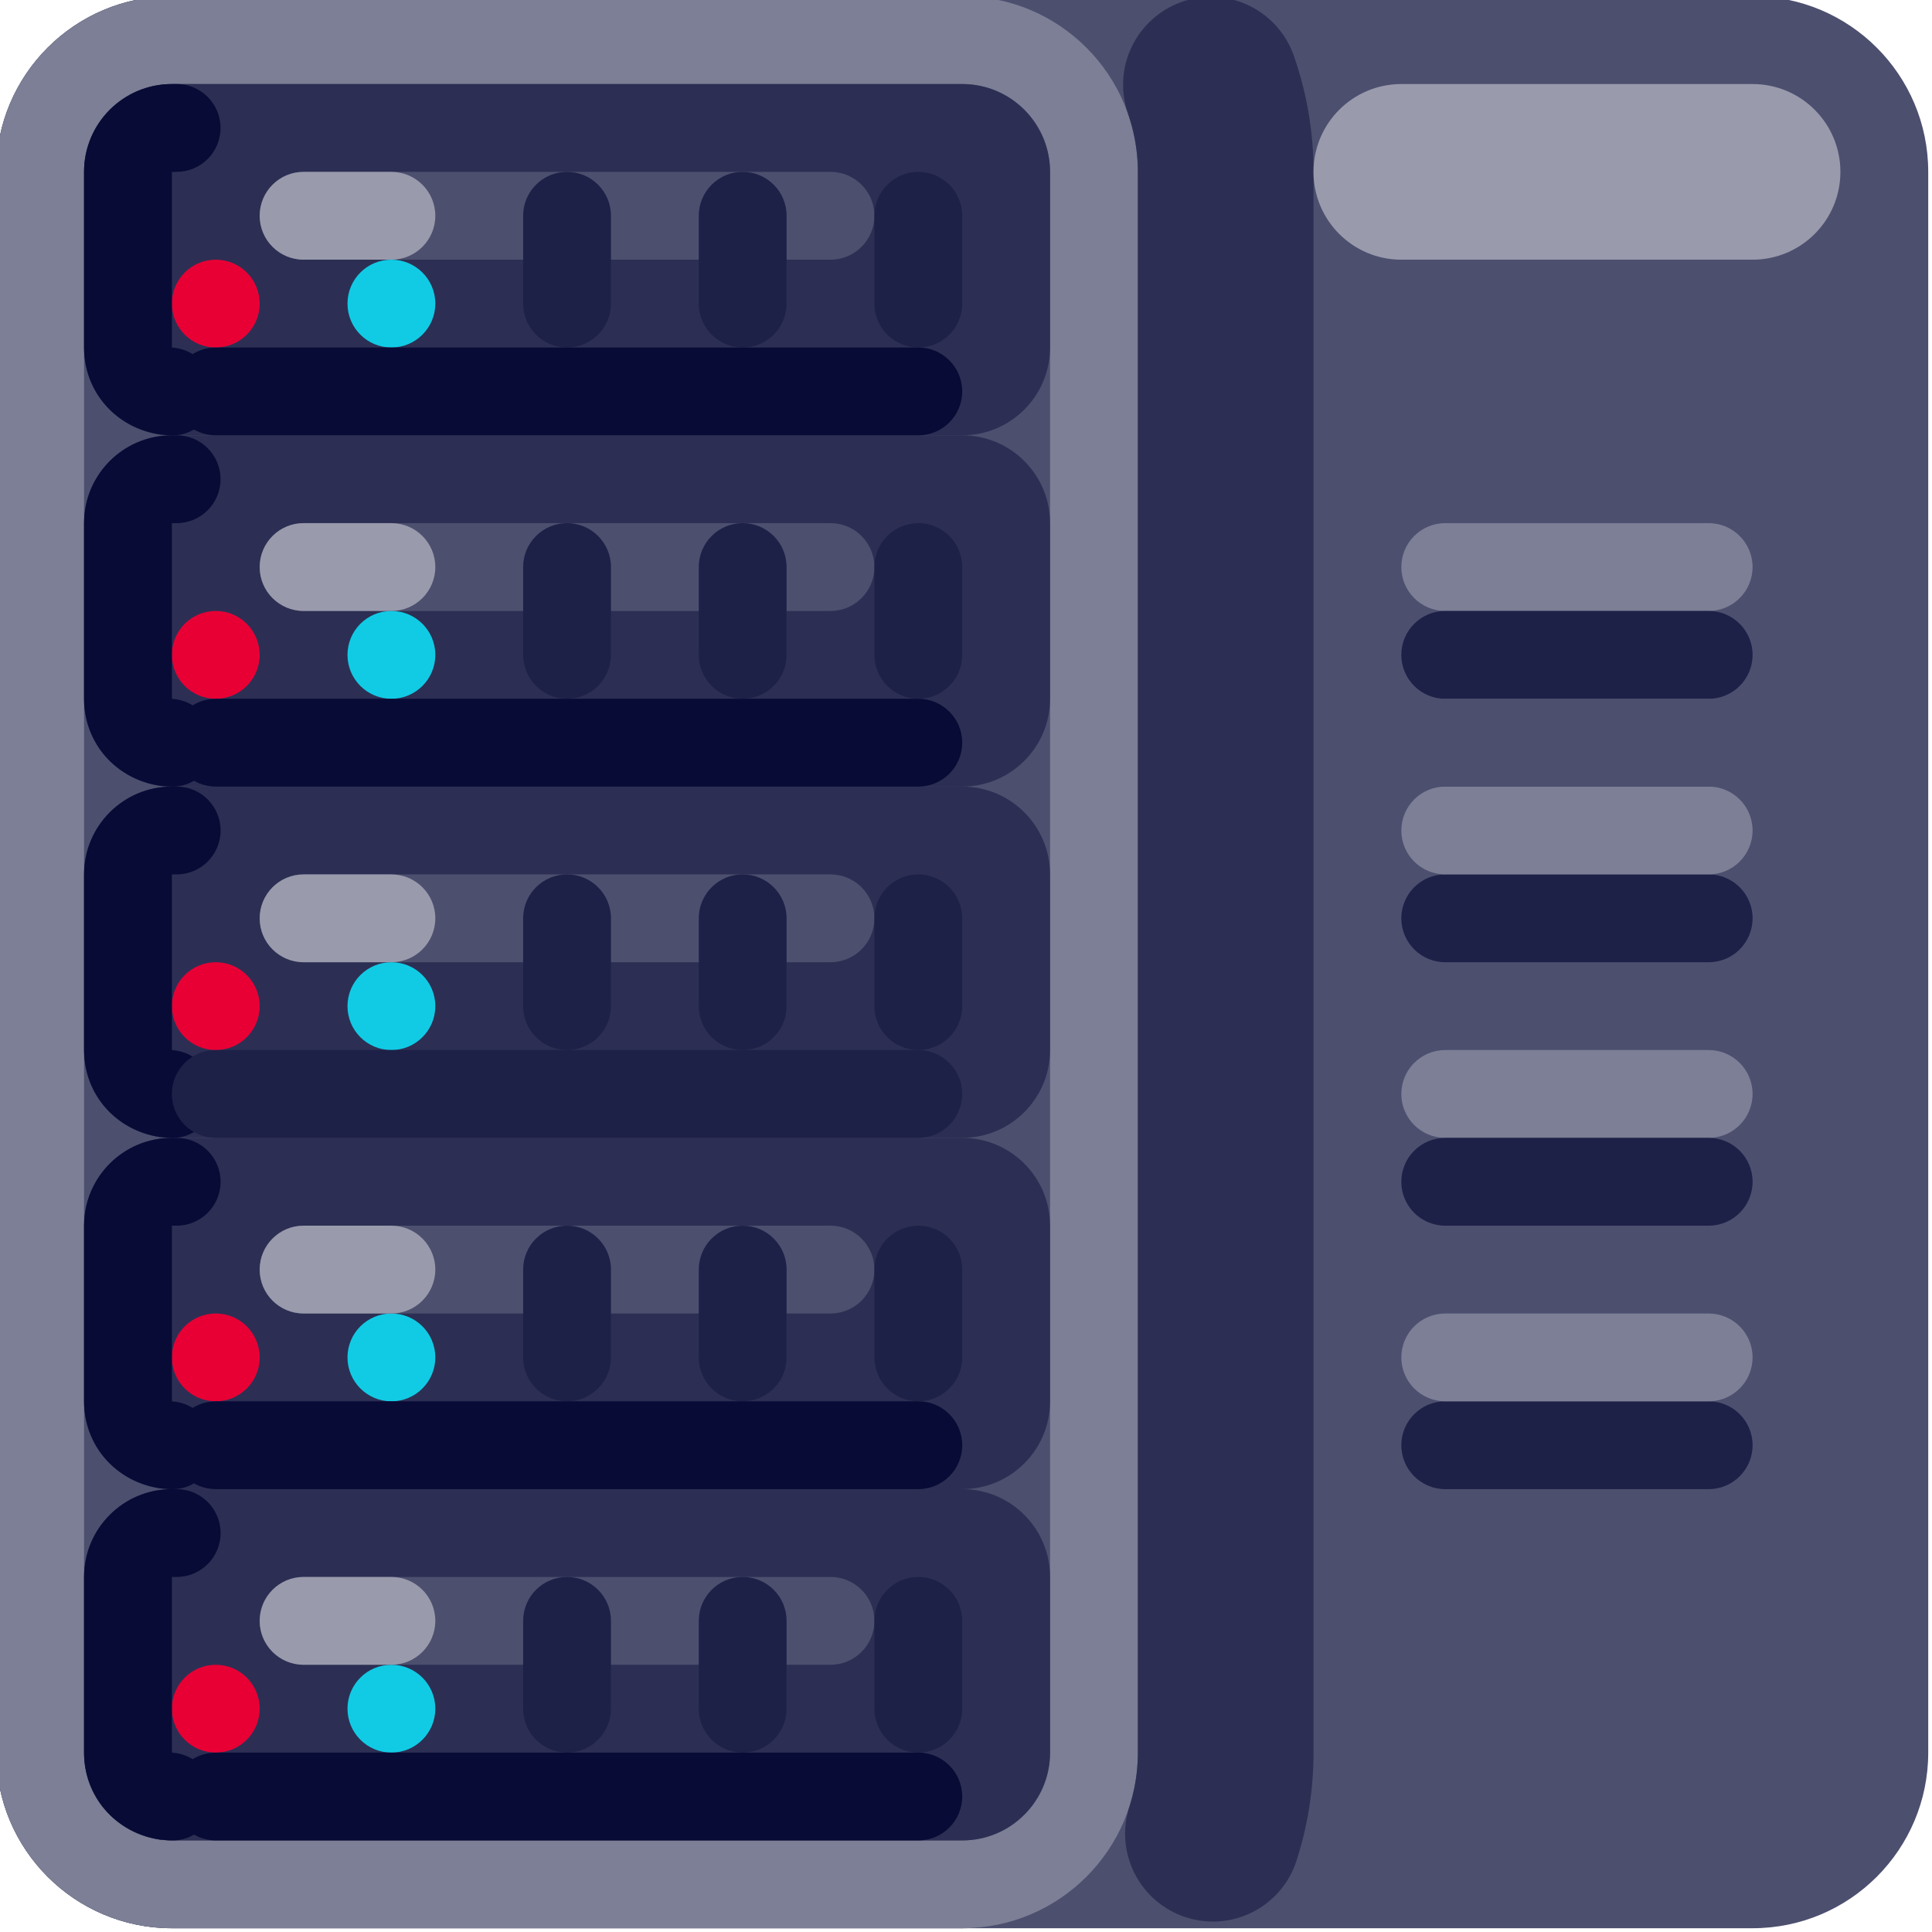
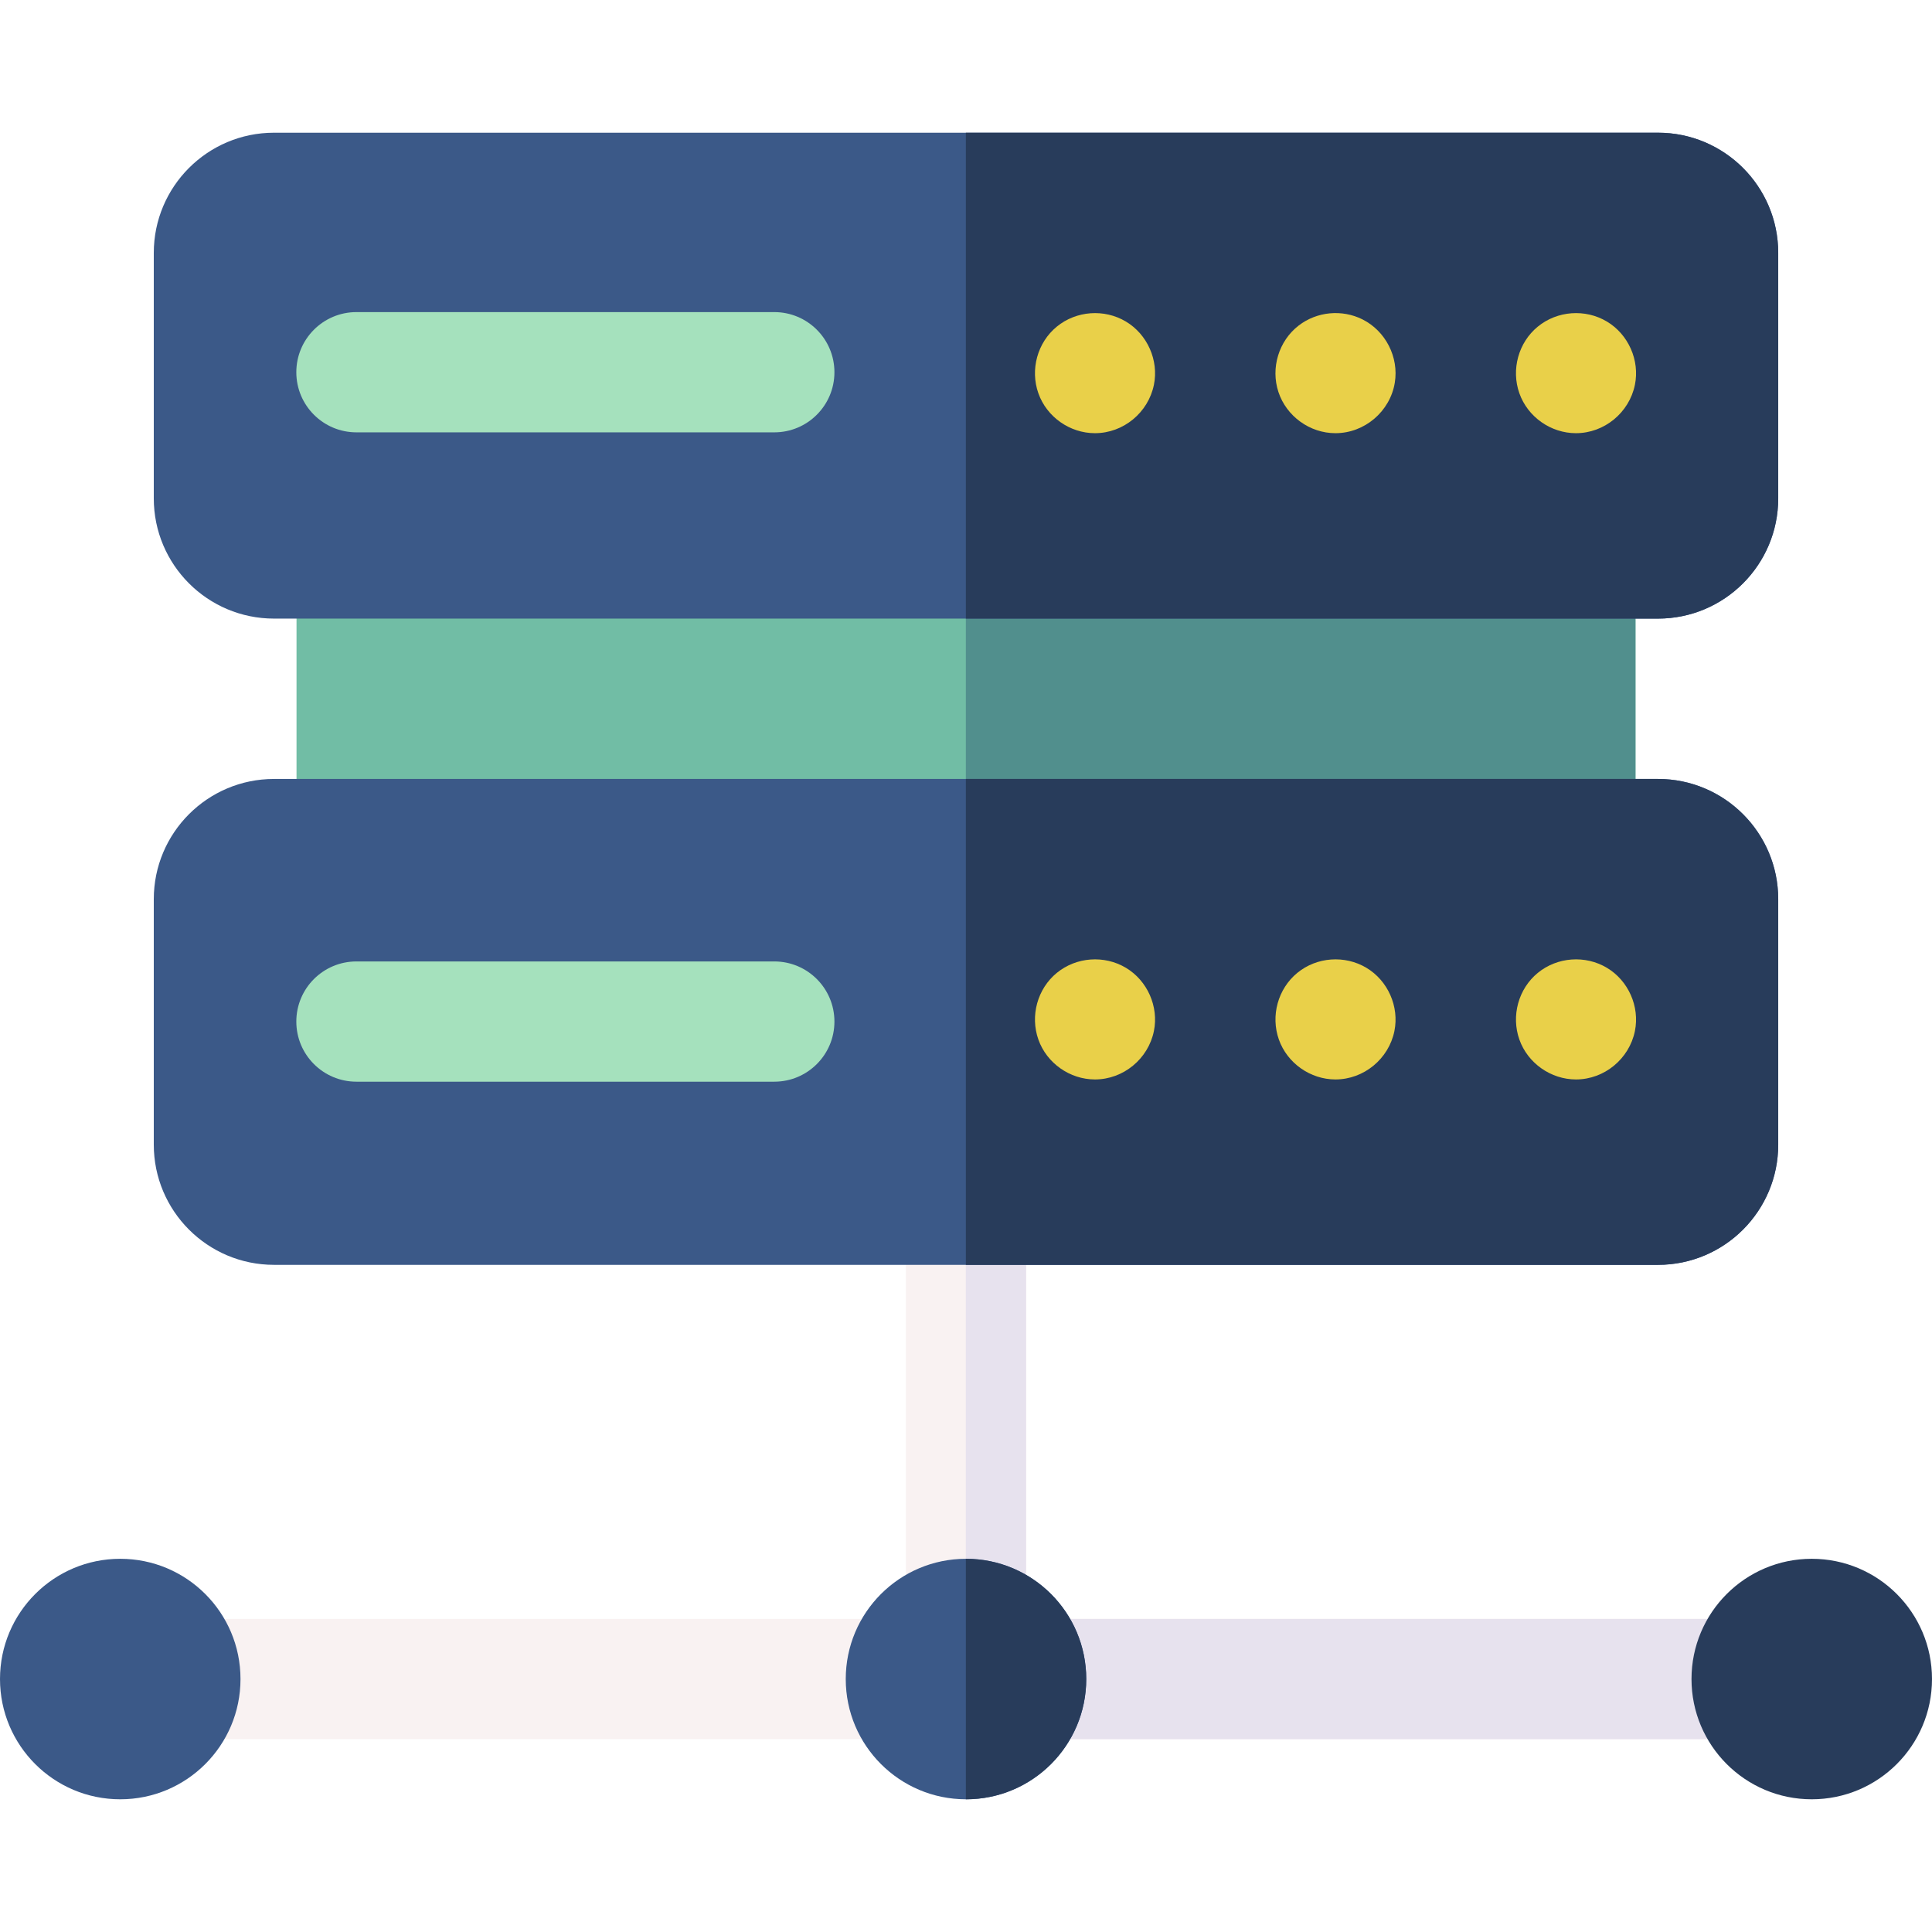
- <svg xmlns="http://www.w3.org/2000/svg" height="512pt" viewBox="1 1 512 512" width="512pt">
-   <path d="m46.547 0h418.906c25.707 0 46.547 20.84 46.547 46.547v418.906c0 25.707-20.84 46.547-46.547 46.547h-418.906c-25.707 0-46.547-20.84-46.547-46.547v-418.906c0-25.707 20.84-46.547 46.547-46.547zm0 0" fill="#4c4f6e" />
-   <path d="m46.547 0h209.453c25.707 0 46.547 20.84 46.547 46.547v418.906c0 25.707-20.84 46.547-46.547 46.547h-209.453c-25.707 0-46.547-20.84-46.547-46.547v-418.906c0-25.707 20.84-46.547 46.547-46.547zm0 0" fill="#4c4f6e" />
-   <path d="m46.547 0h209.453c25.707 0 46.547 20.84 46.547 46.547v418.906c0 25.707-20.84 46.547-46.547 46.547h-209.453c-25.707 0-46.547-20.84-46.547-46.547v-418.906c0-25.707 20.84-46.547 46.547-46.547zm0 0" fill="#7c7f95" />
-   <path d="m321.902.176c-12.863.012-23.281 10.449-23.27 23.309.004 2.609.445 5.199 1.305 7.66l.035.105.008.016.016.043.004.016.02.059.016.051h.004c.023.078.051.148.074.227l.02.055.004.004c.035.113.074.223.109.336v.004c.855 2.617 1.477 5.301 1.855 8.027l.008.059v.004l.008.059v.004c.012.078.023.16.035.242l.004.055.004.008.004.055.004.008c.012.102.023.199.035.297l.004.008.004.055.004.008c.012.098.023.199.031.301l.004.004.004.055v.012l.008.055c.008.082.016.16.027.238v.008l.004.055.004.012.004.055v.004c.008.078.016.156.023.234v.012l.008.047v.023l.004.043.004.02.004.047v.016l.016.16v.016l.004.043.004.023.004.043v.027l.004.039.004.031.004.035v.016l.008.09v.023l.004.039.004.031.004.035v.031l.004.039.004.027v.039l.004.027.004.07.004.031.004.039v.031l.004.035.004.031v.039l.004.031.004.035v.031l.004.062.004.039v.031l.004.039v.031l.004.035v.035l.004.035v.031l.004.047.004.023v.062l.004.035v.035l.004.035v.035l.004.031v.039l.004.031v.035l.004.035.004.062v.07l.004.031v.035l.004.035v.066l.004.047v.023l.004.062v.023l.004.051v.066l.004.035v.066l.004.043v.109l.004.055v.027l.004.043v.098l.004.043v.098l.004.066v.098l.004.043v.168l.004.07v.168l.004.043v419.98l-.004.066v.16l-.004.07v.156l-.004.141v.016l-.004.051v.09l-.004.07v.086l-.004.059v.012l-.004.141v.012l-.004.062v.008l-.004.07-.004.148v.008l-.004.066v.004l-.008.145v.004l-.004.07v.008c-.004.07-.004.145-.008.215v.004c-.211 4.031-.945 8.02-2.184 11.863-3.965 12.227 2.734 25.352 14.965 29.312 12.227 3.961 25.352-2.738 29.312-14.965.004-.012.008-.02.008-.031 2.992-9.254 4.512-18.922 4.508-28.648v-418.914c.008-10.484-1.758-20.895-5.227-30.789-3.27-9.328-12.078-15.578-21.965-15.582zm0 0" fill="#2c2f53" />
-   <path d="m279.273 46.547v418.906c0 12.855-10.422 23.273-23.273 23.273h-209.457c-12.852 0-23.27-10.418-23.27-23.273v-418.906c0-12.855 10.418-23.273 23.27-23.273h209.457c12.852 0 23.273 10.418 23.273 23.273zm0 0" fill="#4c4f6e" />
-   <path d="m256 116.363h-209.453c-12.855 0-23.273-10.418-23.273-23.273v-46.543c0-12.855 10.418-23.273 23.273-23.273h209.453c12.852 0 23.273 10.418 23.273 23.273v46.543c0 12.855-10.422 23.273-23.273 23.273zm0 0" fill="#2c2f53" />
-   <path d="m46.547 116.363h209.453c12.852 0 23.273 10.418 23.273 23.273v46.547c0 12.852-10.422 23.27-23.273 23.27h-209.453c-12.855 0-23.273-10.418-23.273-23.27v-46.547c0-12.855 10.418-23.273 23.273-23.273zm0 0" fill="#2c2f53" />
-   <path d="m46.547 209.453h209.453c12.852 0 23.273 10.422 23.273 23.273v46.547c0 12.852-10.422 23.273-23.273 23.273h-209.453c-12.855 0-23.273-10.422-23.273-23.273v-46.547c0-12.852 10.418-23.273 23.273-23.273zm0 0" fill="#2c2f53" />
-   <path d="m81.453 232.727h139.637c6.426 0 11.637 5.211 11.637 11.637s-5.211 11.637-11.637 11.637h-139.637c-6.426 0-11.637-5.211-11.637-11.637s5.211-11.637 11.637-11.637zm0 0" fill="#4c4f6e" />
-   <path d="m81.453 139.637h139.637c6.426 0 11.637 5.211 11.637 11.637 0 6.426-5.211 11.637-11.637 11.637h-139.637c-6.426 0-11.637-5.211-11.637-11.637 0-6.426 5.211-11.637 11.637-11.637zm0 0" fill="#4c4f6e" />
-   <path d="m81.453 46.547h139.637c6.426 0 11.637 5.207 11.637 11.633 0 6.43-5.211 11.637-11.637 11.637h-139.637c-6.426 0-11.637-5.207-11.637-11.637 0-6.426 5.211-11.633 11.637-11.633zm0 0" fill="#4c4f6e" />
-   <path d="m81.453 46.547h23.273c6.426 0 11.637 5.207 11.637 11.633 0 6.43-5.211 11.637-11.637 11.637h-23.273c-6.426 0-11.637-5.207-11.637-11.637 0-6.426 5.211-11.633 11.637-11.633zm0 0" fill="#999aac" />
-   <path d="m81.453 139.637h23.273c6.426 0 11.637 5.211 11.637 11.637 0 6.426-5.211 11.637-11.637 11.637h-23.273c-6.426 0-11.637-5.211-11.637-11.637 0-6.426 5.211-11.637 11.637-11.637zm0 0" fill="#999aac" />
-   <path d="m81.453 232.727h23.273c6.426 0 11.637 5.211 11.637 11.637s-5.211 11.637-11.637 11.637h-23.273c-6.426 0-11.637-5.211-11.637-11.637s5.211-11.637 11.637-11.637zm0 0" fill="#999aac" />
-   <path d="m46.547 302.547h209.453c12.852 0 23.273 10.418 23.273 23.27v46.547c0 12.852-10.422 23.273-23.273 23.273h-209.453c-12.855 0-23.273-10.418-23.273-23.273v-46.547c0-12.852 10.418-23.27 23.273-23.27zm0 0" fill="#2c2f53" />
-   <path d="m81.453 325.816h139.637c6.426 0 11.637 5.211 11.637 11.637 0 6.43-5.211 11.637-11.637 11.637h-139.637c-6.426 0-11.637-5.207-11.637-11.637 0-6.426 5.211-11.637 11.637-11.637zm0 0" fill="#4c4f6e" />
-   <path d="m46.547 395.637h209.453c12.852 0 23.273 10.418 23.273 23.273v46.543c0 12.855-10.422 23.273-23.273 23.273h-209.453c-12.855 0-23.273-10.418-23.273-23.273v-46.543c0-12.855 10.418-23.273 23.273-23.273zm0 0" fill="#2c2f53" />
-   <path d="m81.453 418.91h139.637c6.426 0 11.637 5.207 11.637 11.637 0 6.426-5.211 11.633-11.637 11.633h-139.637c-6.426 0-11.637-5.207-11.637-11.633 0-6.43 5.211-11.637 11.637-11.637zm0 0" fill="#4c4f6e" />
-   <path d="m69.816 81.453c0 6.43-5.207 11.637-11.633 11.637-6.43 0-11.637-5.207-11.637-11.637 0-6.426 5.207-11.637 11.637-11.637 6.426 0 11.633 5.211 11.633 11.637zm0 0" fill="#e80035" />
-   <path d="m116.363 81.453c0 6.43-5.211 11.637-11.637 11.637-6.426 0-11.637-5.207-11.637-11.637 0-6.426 5.211-11.637 11.637-11.637 6.426 0 11.637 5.211 11.637 11.637zm0 0" fill="#11cbe5" />
-   <path d="m69.816 174.547c0 6.426-5.207 11.637-11.633 11.637-6.43 0-11.637-5.211-11.637-11.637 0-6.43 5.207-11.637 11.637-11.637 6.426 0 11.633 5.207 11.633 11.637zm0 0" fill="#e80035" />
-   <path d="m116.363 174.547c0 6.426-5.211 11.637-11.637 11.637-6.426 0-11.637-5.211-11.637-11.637 0-6.43 5.211-11.637 11.637-11.637 6.426 0 11.637 5.207 11.637 11.637zm0 0" fill="#11cbe5" />
-   <path d="m69.816 267.637c0 6.426-5.207 11.637-11.633 11.637-6.43 0-11.637-5.211-11.637-11.637s5.207-11.637 11.637-11.637c6.426 0 11.633 5.211 11.633 11.637zm0 0" fill="#e80035" />
-   <path d="m116.363 267.637c0 6.426-5.211 11.637-11.637 11.637-6.426 0-11.637-5.211-11.637-11.637s5.211-11.637 11.637-11.637c6.426 0 11.637 5.211 11.637 11.637zm0 0" fill="#11cbe5" />
-   <path d="m69.816 360.727c0 6.426-5.207 11.637-11.633 11.637-6.43 0-11.637-5.211-11.637-11.637 0-6.426 5.207-11.637 11.637-11.637 6.426 0 11.633 5.211 11.633 11.637zm0 0" fill="#e80035" />
-   <path d="m116.363 360.727c0 6.426-5.211 11.637-11.637 11.637-6.426 0-11.637-5.211-11.637-11.637 0-6.426 5.211-11.637 11.637-11.637 6.426 0 11.637 5.211 11.637 11.637zm0 0" fill="#11cbe5" />
-   <path d="m69.816 453.816c0 6.43-5.207 11.637-11.633 11.637-6.43 0-11.637-5.207-11.637-11.637 0-6.426 5.207-11.633 11.637-11.633 6.426 0 11.633 5.207 11.633 11.633zm0 0" fill="#e80035" />
-   <path d="m116.363 453.816c0 6.43-5.211 11.637-11.637 11.637-6.426 0-11.637-5.207-11.637-11.637 0-6.426 5.211-11.633 11.637-11.633 6.426 0 11.637 5.207 11.637 11.633zm0 0" fill="#11cbe5" />
-   <g fill="#1e2147">
-     <path d="m151.273 46.547c6.426 0 11.637 5.207 11.637 11.633v23.273c0 6.43-5.211 11.637-11.637 11.637-6.426 0-11.637-5.207-11.637-11.637v-23.273c0-6.426 5.211-11.633 11.637-11.633zm0 0" />
-     <path d="m197.816 46.547c6.43 0 11.637 5.207 11.637 11.633v23.273c0 6.43-5.207 11.637-11.637 11.637-6.426 0-11.633-5.207-11.633-11.637v-23.273c0-6.426 5.207-11.633 11.633-11.633zm0 0" />
-     <path d="m244.363 46.547c6.426 0 11.637 5.207 11.637 11.633v23.273c0 6.43-5.211 11.637-11.637 11.637s-11.637-5.207-11.637-11.637v-23.273c0-6.426 5.211-11.633 11.637-11.633zm0 0" />
-     <path d="m151.273 139.637c6.426 0 11.637 5.211 11.637 11.637v23.273c0 6.426-5.211 11.637-11.637 11.637-6.426 0-11.637-5.211-11.637-11.637v-23.273c0-6.426 5.211-11.637 11.637-11.637zm0 0" />
-     <path d="m197.816 139.637c6.43 0 11.637 5.211 11.637 11.637v23.273c0 6.426-5.207 11.637-11.637 11.637-6.426 0-11.633-5.211-11.633-11.637v-23.273c0-6.426 5.207-11.637 11.633-11.637zm0 0" />
-     <path d="m197.816 232.727c6.43 0 11.637 5.211 11.637 11.637v23.273c0 6.426-5.207 11.637-11.637 11.637-6.426 0-11.633-5.211-11.633-11.637v-23.273c0-6.426 5.207-11.637 11.633-11.637zm0 0" />
-     <path d="m197.816 325.816c6.43 0 11.637 5.211 11.637 11.637v23.273c0 6.426-5.207 11.637-11.637 11.637-6.426 0-11.633-5.211-11.633-11.637v-23.273c0-6.426 5.207-11.637 11.633-11.637zm0 0" />
-     <path d="m197.816 418.91c6.43 0 11.637 5.207 11.637 11.637v23.27c0 6.43-5.207 11.637-11.637 11.637-6.426 0-11.633-5.207-11.633-11.637v-23.27c0-6.43 5.207-11.637 11.633-11.637zm0 0" />
-     <path d="m244.363 139.637c6.426 0 11.637 5.211 11.637 11.637v23.273c0 6.426-5.211 11.637-11.637 11.637s-11.637-5.211-11.637-11.637v-23.273c0-6.426 5.211-11.637 11.637-11.637zm0 0" />
-     <path d="m151.273 232.727c6.426 0 11.637 5.211 11.637 11.637v23.273c0 6.426-5.211 11.637-11.637 11.637-6.426 0-11.637-5.211-11.637-11.637v-23.273c0-6.426 5.211-11.637 11.637-11.637zm0 0" />
-     <path d="m244.363 232.727c6.426 0 11.637 5.211 11.637 11.637v23.273c0 6.426-5.211 11.637-11.637 11.637s-11.637-5.211-11.637-11.637v-23.273c0-6.426 5.211-11.637 11.637-11.637zm0 0" />
-     <path d="m151.273 325.816c6.426 0 11.637 5.211 11.637 11.637v23.273c0 6.426-5.211 11.637-11.637 11.637-6.426 0-11.637-5.211-11.637-11.637v-23.273c0-6.426 5.211-11.637 11.637-11.637zm0 0" />
-     <path d="m244.363 325.816c6.426 0 11.637 5.211 11.637 11.637v23.273c0 6.426-5.211 11.637-11.637 11.637s-11.637-5.211-11.637-11.637v-23.273c0-6.426 5.211-11.637 11.637-11.637zm0 0" />
-     <path d="m151.273 418.91c6.426 0 11.637 5.207 11.637 11.637v23.27c0 6.43-5.211 11.637-11.637 11.637-6.426 0-11.637-5.207-11.637-11.637v-23.27c0-6.43 5.211-11.637 11.637-11.637zm0 0" />
-     <path d="m244.363 418.91c6.426 0 11.637 5.207 11.637 11.637v23.27c0 6.43-5.211 11.637-11.637 11.637s-11.637-5.207-11.637-11.637v-23.27c0-6.43 5.211-11.637 11.637-11.637zm0 0" />
+ <svg xmlns="http://www.w3.org/2000/svg" id="Capa_1" enable-background="new 0 0 482 482" height="512" viewBox="0 0 482 482" width="512">
+   <g>
+     <g>
+       <g>
+         <path d="m452 403.892h-196v-106.086c0-8.284-6.716-15-15-15s-15 6.716-15 15v106.086h-196c-8.284 0-15 6.716-15 15s6.716 15 15 15h422c8.284 0 15-6.716 15-15s-6.716-15-15-15z" fill="#f9f2f2" />
+         <path d="m452 403.892h-196v-106.086c0-8.284-6.716-15-15-15-.013 0-.025.002-.037.002v151.084h211.037c8.284 0 15-6.716 15-15s-6.716-15-15-15z" fill="#e7e2ee" />
+       </g>
+       <g>
+         <circle cx="30" cy="418.892" fill="#3b5988" r="30" />
+         <circle cx="452" cy="418.892" fill="#283c5b" r="30" />
+         <g>
+           <circle cx="241" cy="418.892" fill="#3b5988" r="30" />
+           <path d="m241 388.892c-.013 0-.025.001-.037.001v59.998c.012 0 .025.001.037.001 16.569 0 30-13.432 30-30s-13.431-30-30-30z" fill="#283c5b" />
+         </g>
+       </g>
+     </g>
+     <g>
+       <g>
+         <path d="m73.978 133.607h334.044v85.727h-334.044z" fill="#71bda5" />
+         <path d="m240.963 133.607h167.059v85.727h-167.059z" fill="#518f8d" />
+       </g>
+       <g>
+         <g>
+           <g>
+             <path d="m68.366 315.557h345.269c16.568 0 30-13.431 30-30v-61.222c0-16.568-13.432-30-30-30h-345.269c-16.569 0-30 13.432-30 30v61.222c0 16.569 13.431 30 30 30z" fill="#3b5988" />
+             <path d="m413.634 194.335h-172.671v121.222h172.672c16.569 0 30-13.431 30-30v-61.222c-.001-16.569-13.432-30-30.001-30z" fill="#283c5b" />
+           </g>
+           <g>
+             <g fill="#e9d049">
+               <path d="m273.17 269.303c-6.252 0-12.02-4.049-14.11-9.947-2.091-5.899-.261-12.668 4.6-16.644 4.858-3.973 11.833-4.478 17.221-1.27 5.365 3.195 8.243 9.668 6.999 15.79-1.408 6.93-7.621 12.071-14.71 12.071z" />
+               <path d="m333.17 269.303c-6.251 0-12.02-4.05-14.11-9.947-2.094-5.907-.257-12.658 4.6-16.644 4.85-3.98 11.84-4.474 17.221-1.27 5.364 3.194 8.243 9.667 6.999 15.79-1.408 6.93-7.62 12.071-14.71 12.071z" />
+               <path d="m393.18 269.303c-6.257 0-12.027-4.043-14.12-9.947-2.091-5.898-.259-12.67 4.6-16.644 4.858-3.973 11.833-4.478 17.221-1.27 5.364 3.194 8.243 9.668 6.999 15.79-1.407 6.923-7.615 12.071-14.7 12.071z" />
+             </g>
+             <path d="m193.175 269.863h-104.249c-8.284 0-15-6.716-15-15s6.716-15 15-15h104.249c8.284 0 15 6.716 15 15s-6.716 15-15 15z" fill="#a5e1bd" />
+           </g>
+         </g>
+         <g>
+           <g>
+             <path d="m68.366 154.33h345.269c16.568 0 30-13.432 30-30v-61.222c0-16.569-13.432-30-30-30h-345.269c-16.569 0-30 13.431-30 30v61.222c0 16.569 13.431 30 30 30z" fill="#3b5988" />
+             <path d="m413.634 33.108h-172.671v121.222h172.672c16.569 0 30-13.432 30-30v-61.222c-.001-16.569-13.432-30-30.001-30z" fill="#283c5b" />
+           </g>
+           <g>
+             <g fill="#e9d049">
+               <path d="m273.17 108.072c-6.255 0-12.017-4.041-14.11-9.942-2.092-5.897-.26-12.674 4.6-16.647 4.857-3.971 11.833-4.479 17.221-1.27 5.362 3.193 8.251 9.678 6.999 15.8-1.418 6.93-7.617 12.059-14.71 12.059z" />
+               <path d="m333.17 108.072c-6.396 0-12.228-4.215-14.23-10.289-1.964-5.961.074-12.721 5.051-16.562 4.535-3.5 10.801-4.102 15.923-1.537 5.77 2.889 9.105 9.413 8.065 15.785-1.172 7.179-7.53 12.603-14.809 12.603z" />
+               <path d="m393.17 108.072c-6.255 0-12.017-4.041-14.11-9.942-2.092-5.897-.26-12.674 4.6-16.647 4.857-3.971 11.833-4.479 17.221-1.27 5.363 3.194 8.251 9.679 6.999 15.8-1.418 6.928-7.619 12.059-14.71 12.059z" />
+             </g>
+             <path d="m193.175 107.863h-104.249c-8.284 0-15-6.716-15-15s6.716-15 15-15h104.249c8.284 0 15 6.716 15 15s-6.716 15-15 15z" fill="#a5e1bd" />
+           </g>
+         </g>
+       </g>
+     </g>
  </g>
-   <path d="m46.547 23.273h1.277c6.426.008 11.633 5.223 11.625 11.648-.008 6.418-5.207 11.617-11.625 11.625h-1.277v46.547c6.453.418 11.445 5.828 11.344 12.293-.09 5.902-4.758 10.715-10.652 10.977h-.695c-.184 0-.367-.004-.555-.008h-.031c-.008 0-2.16-.148-2.523-.199-11.934-1.844-20.16-11.438-20.16-23.066v-46.543c0-12.855 10.418-23.273 23.27-23.273zm0 0" fill="#080b36" />
-   <path d="m46.547 116.363h1.277c6.426.008 11.633 5.223 11.625 11.648-.008 6.418-5.207 11.617-11.625 11.625h-1.277v46.547c6.453.418 11.445 5.828 11.344 12.297-.09 5.898-4.758 10.711-10.652 10.973h-.695c-.184 0-.367 0-.555-.004h-.031c-.008 0-2.16-.152-2.523-.199-11.934-1.848-20.16-11.441-20.16-23.066v-46.547c0-12.852 10.418-23.273 23.27-23.273zm0 0" fill="#080b36" />
-   <path d="m46.547 209.453h1.277c6.426 0 11.637 5.211 11.637 11.637 0 6.426-5.211 11.637-11.637 11.637h-1.277v46.547c6.453.418 11.445 5.828 11.344 12.297-.09 5.898-4.758 10.711-10.652 10.973h-.695c-.184 0-.367 0-.555-.004h-.031c-.008 0-2.16-.152-2.523-.199-11.934-1.844-20.16-11.441-20.16-23.066v-46.547c0-12.852 10.418-23.273 23.27-23.273zm0 0" fill="#080b36" />
-   <path d="m46.547 302.547h1.277c6.426 0 11.637 5.207 11.637 11.633 0 6.43-5.211 11.637-11.637 11.637h-1.277v46.551c6.453.414 11.445 5.824 11.344 12.293-.09 5.902-4.758 10.711-10.652 10.977h-.695c-.184 0-.367-.004-.555-.008h-.031c-.008 0-2.16-.152-2.523-.199-11.934-1.844-20.16-11.438-20.16-23.066v-46.547c0-12.852 10.418-23.27 23.27-23.27zm0 0" fill="#080b36" />
-   <path d="m46.547 395.637h1.277c6.426 0 11.637 5.207 11.637 11.637 0 6.426-5.211 11.637-11.637 11.637h-1.277v46.547c6.453.414 11.445 5.824 11.344 12.293-.09 5.902-4.758 10.715-10.652 10.977h-.695c-.184 0-.367-.004-.555-.008h-.031c-.008 0-2.16-.148-2.523-.199-11.934-1.844-20.16-11.438-20.16-23.066v-46.543c0-12.855 10.418-23.273 23.27-23.273zm0 0" fill="#080b36" />
-   <path d="m58.184 93.09h186.18c6.426 0 11.637 5.211 11.637 11.637 0 6.426-5.211 11.637-11.637 11.637h-186.18c-6.43 0-11.637-5.211-11.637-11.637 0-6.426 5.207-11.637 11.637-11.637zm0 0" fill="#080b36" />
-   <path d="m58.184 186.184h186.18c6.426 0 11.637 5.207 11.637 11.633 0 6.43-5.211 11.637-11.637 11.637h-186.18c-6.43 0-11.637-5.207-11.637-11.637 0-6.426 5.207-11.633 11.637-11.633zm0 0" fill="#080b36" />
-   <path d="m58.184 279.273h186.18c6.426 0 11.637 5.207 11.637 11.637 0 6.426-5.211 11.633-11.637 11.633h-186.18c-6.43 0-11.637-5.207-11.637-11.633 0-6.426 5.207-11.637 11.637-11.637zm0 0" fill="#1e2147" />
-   <path d="m58.184 372.363h186.18c6.426 0 11.637 5.211 11.637 11.637s-5.211 11.637-11.637 11.637h-186.18c-6.43 0-11.637-5.211-11.637-11.637s5.207-11.637 11.637-11.637zm0 0" fill="#080b36" />
-   <path d="m58.184 465.453h186.18c6.426 0 11.637 5.211 11.637 11.637 0 6.426-5.211 11.637-11.637 11.637h-186.18c-6.43 0-11.637-5.211-11.637-11.637 0-6.426 5.207-11.637 11.637-11.637zm0 0" fill="#080b36" />
-   <path d="m372.363 23.273h93.09c12.855 0 23.273 10.418 23.273 23.273 0 12.852-10.418 23.273-23.273 23.273h-93.09c-12.852 0-23.273-10.422-23.273-23.273 0-12.855 10.422-23.273 23.273-23.273zm0 0" fill="#999aac" />
-   <path d="m372.363 244.363c0-6.426 5.211-11.637 11.637-11.637h69.816c6.43 0 11.637 5.211 11.637 11.637s-5.207 11.637-11.637 11.637h-69.816c-6.426 0-11.637-5.211-11.637-11.637zm0 0" fill="#1e2147" />
-   <path d="m372.363 221.09c0-6.426 5.211-11.637 11.637-11.637h69.816c6.43 0 11.637 5.211 11.637 11.637 0 6.426-5.207 11.637-11.637 11.637h-69.816c-6.426 0-11.637-5.211-11.637-11.637zm0 0" fill="#7c7f95" />
-   <path d="m372.363 151.273c0-6.426 5.211-11.637 11.637-11.637h69.816c6.43 0 11.637 5.211 11.637 11.637 0 6.426-5.207 11.637-11.637 11.637h-69.816c-6.426 0-11.637-5.211-11.637-11.637zm0 0" fill="#7c7f95" />
-   <path d="m372.363 174.547c0-6.43 5.211-11.637 11.637-11.637h69.816c6.43 0 11.637 5.207 11.637 11.637 0 6.426-5.207 11.637-11.637 11.637h-69.816c-6.426 0-11.637-5.211-11.637-11.637zm0 0" fill="#1e2147" />
-   <path d="m372.363 197.816c0-6.426 5.211-11.633 11.637-11.633h69.816c6.43 0 11.637 5.207 11.637 11.633 0 6.43-5.207 11.637-11.637 11.637h-69.816c-6.426 0-11.637-5.207-11.637-11.637zm0 0" fill="#4c4f6e" />
-   <path d="m372.363 384c0-6.426 5.211-11.637 11.637-11.637h69.816c6.43 0 11.637 5.211 11.637 11.637s-5.207 11.637-11.637 11.637h-69.816c-6.426 0-11.637-5.211-11.637-11.637zm0 0" fill="#1e2147" />
-   <path d="m372.363 360.727c0-6.426 5.211-11.637 11.637-11.637h69.816c6.43 0 11.637 5.211 11.637 11.637 0 6.426-5.207 11.637-11.637 11.637h-69.816c-6.426 0-11.637-5.211-11.637-11.637zm0 0" fill="#7c7f95" />
-   <path d="m372.363 290.91c0-6.426 5.211-11.637 11.637-11.637h69.816c6.43 0 11.637 5.211 11.637 11.637 0 6.426-5.207 11.637-11.637 11.637h-69.816c-6.426 0-11.637-5.211-11.637-11.637zm0 0" fill="#7c7f95" />
-   <path d="m372.363 314.18c0-6.426 5.211-11.633 11.637-11.633h69.816c6.43 0 11.637 5.207 11.637 11.633 0 6.43-5.207 11.637-11.637 11.637h-69.816c-6.426 0-11.637-5.207-11.637-11.637zm0 0" fill="#1e2147" />
-   <path d="m81.453 325.816h23.273c6.426 0 11.637 5.211 11.637 11.637 0 6.43-5.211 11.637-11.637 11.637h-23.273c-6.426 0-11.637-5.207-11.637-11.637 0-6.426 5.211-11.637 11.637-11.637zm0 0" fill="#999aac" />
-   <path d="m81.453 418.91h23.273c6.426 0 11.637 5.207 11.637 11.637 0 6.426-5.211 11.633-11.637 11.633h-23.273c-6.426 0-11.637-5.207-11.637-11.633 0-6.43 5.211-11.637 11.637-11.637zm0 0" fill="#999aac" />
</svg>
